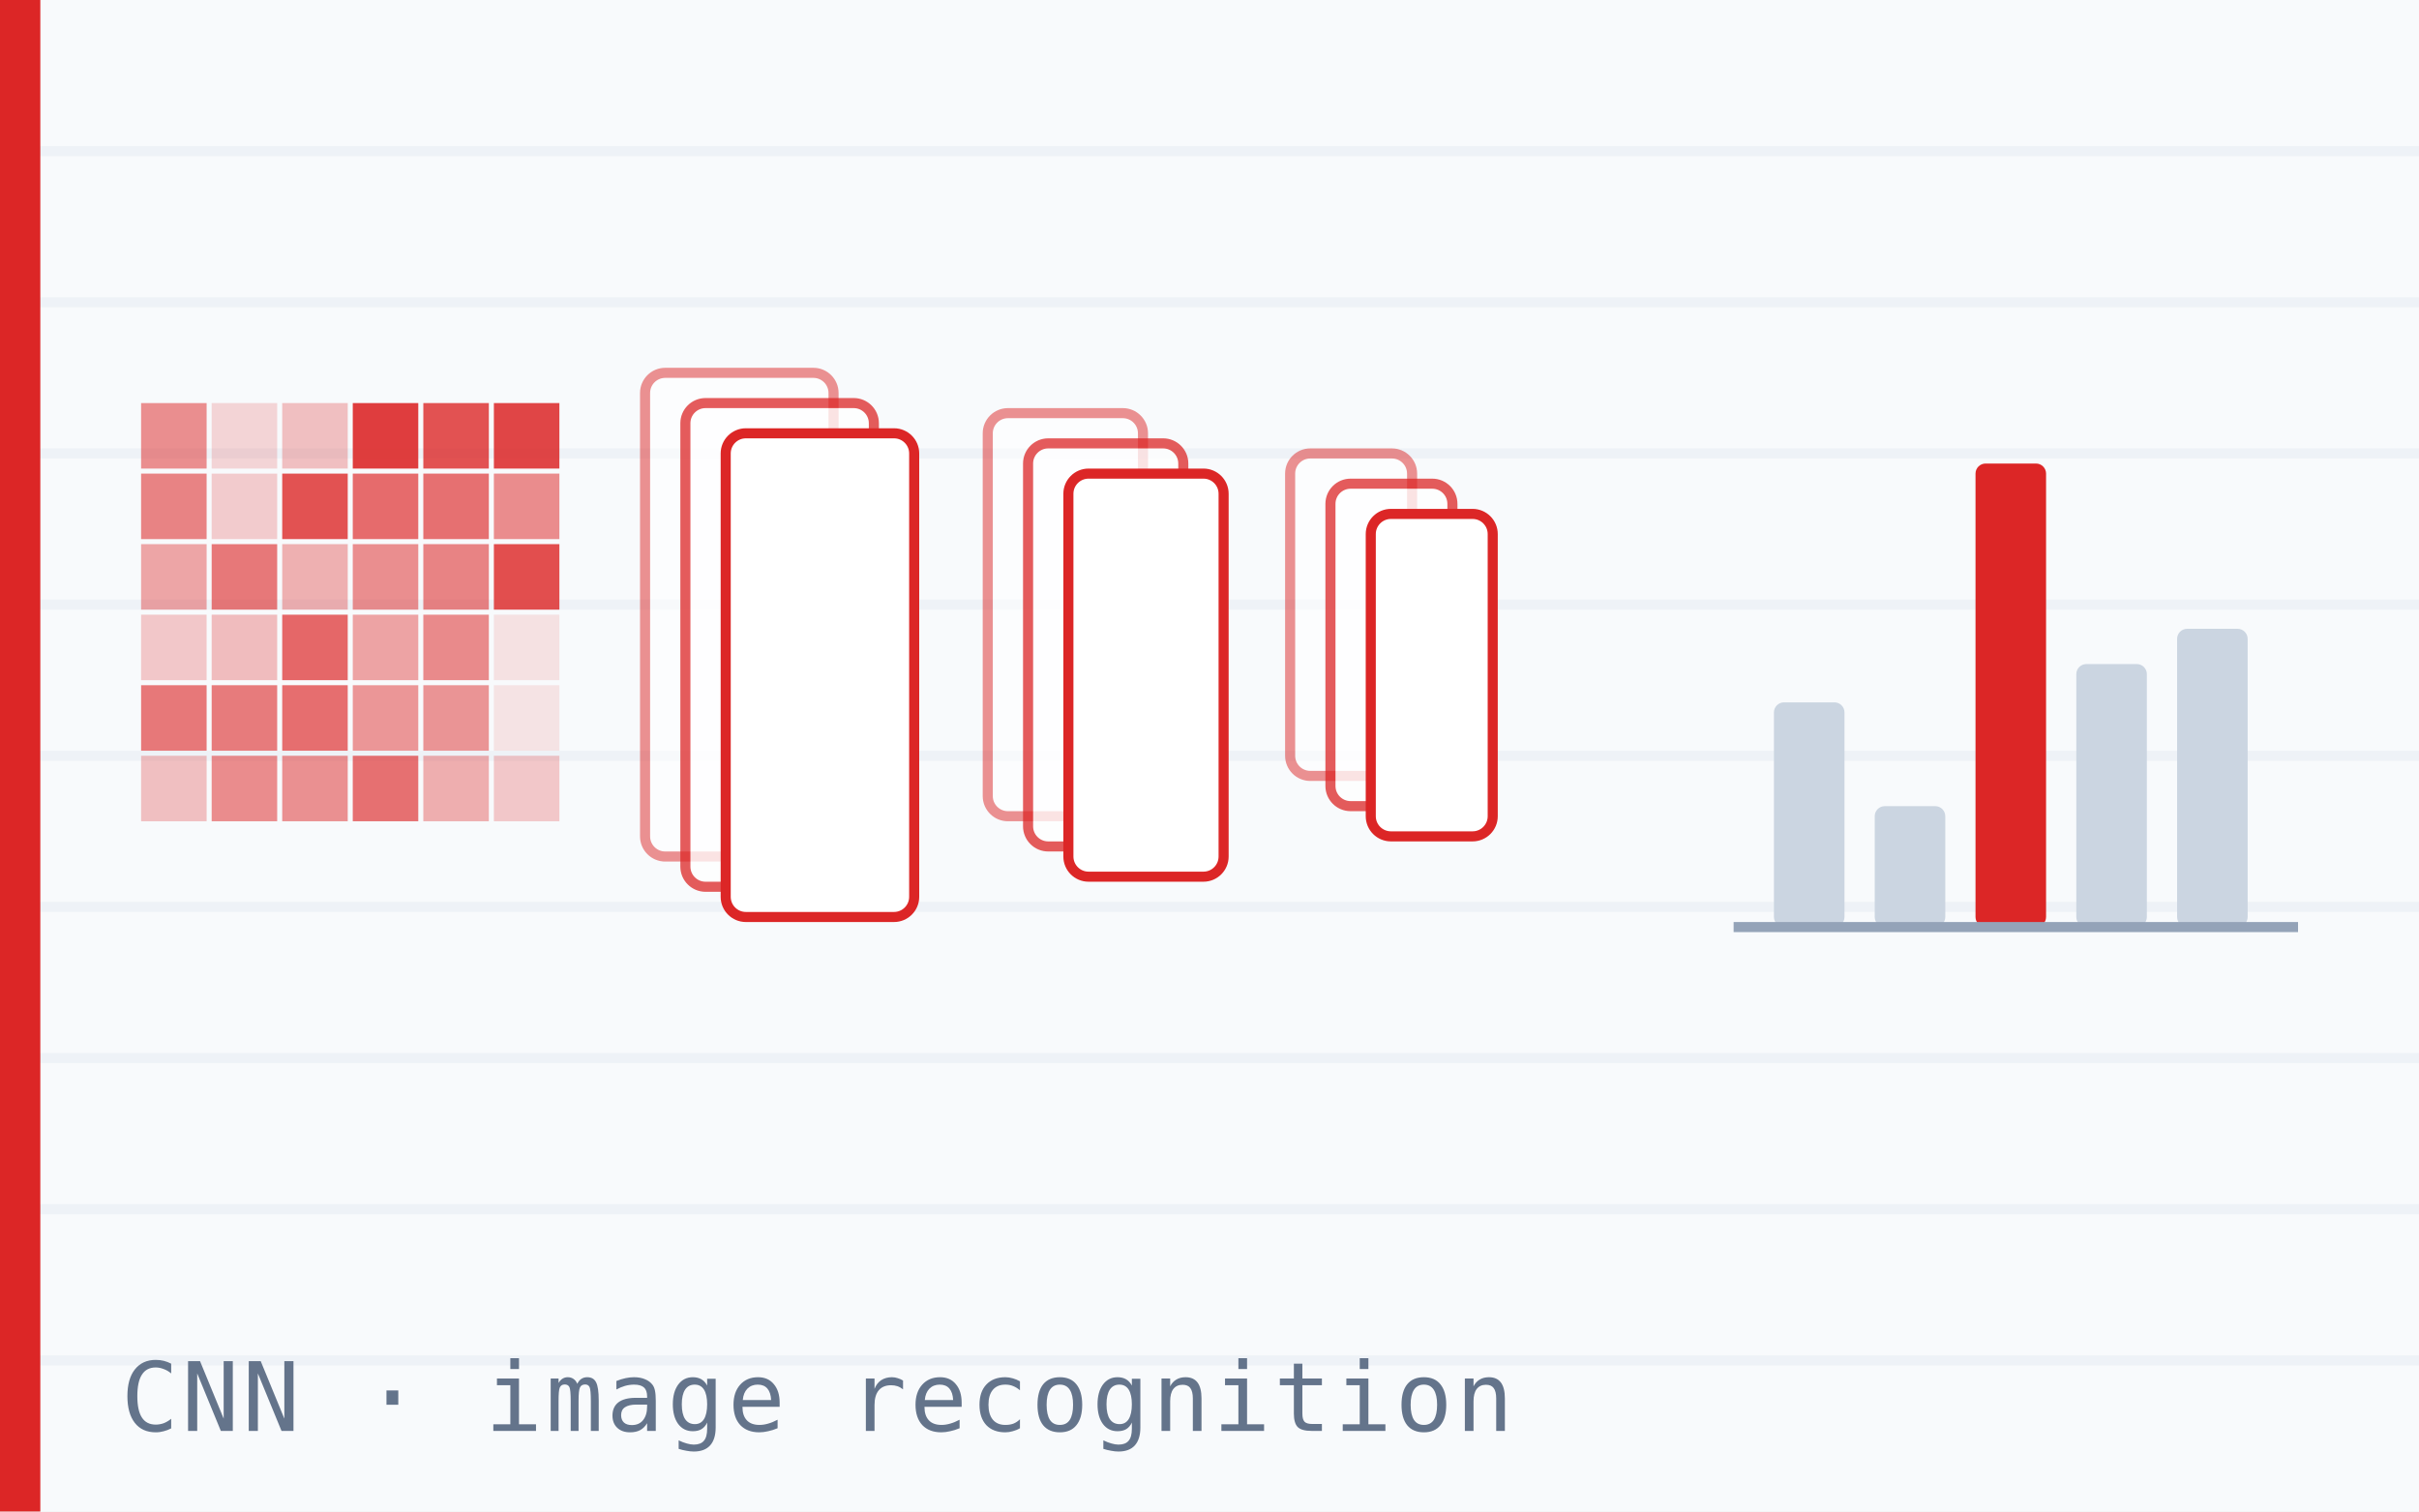
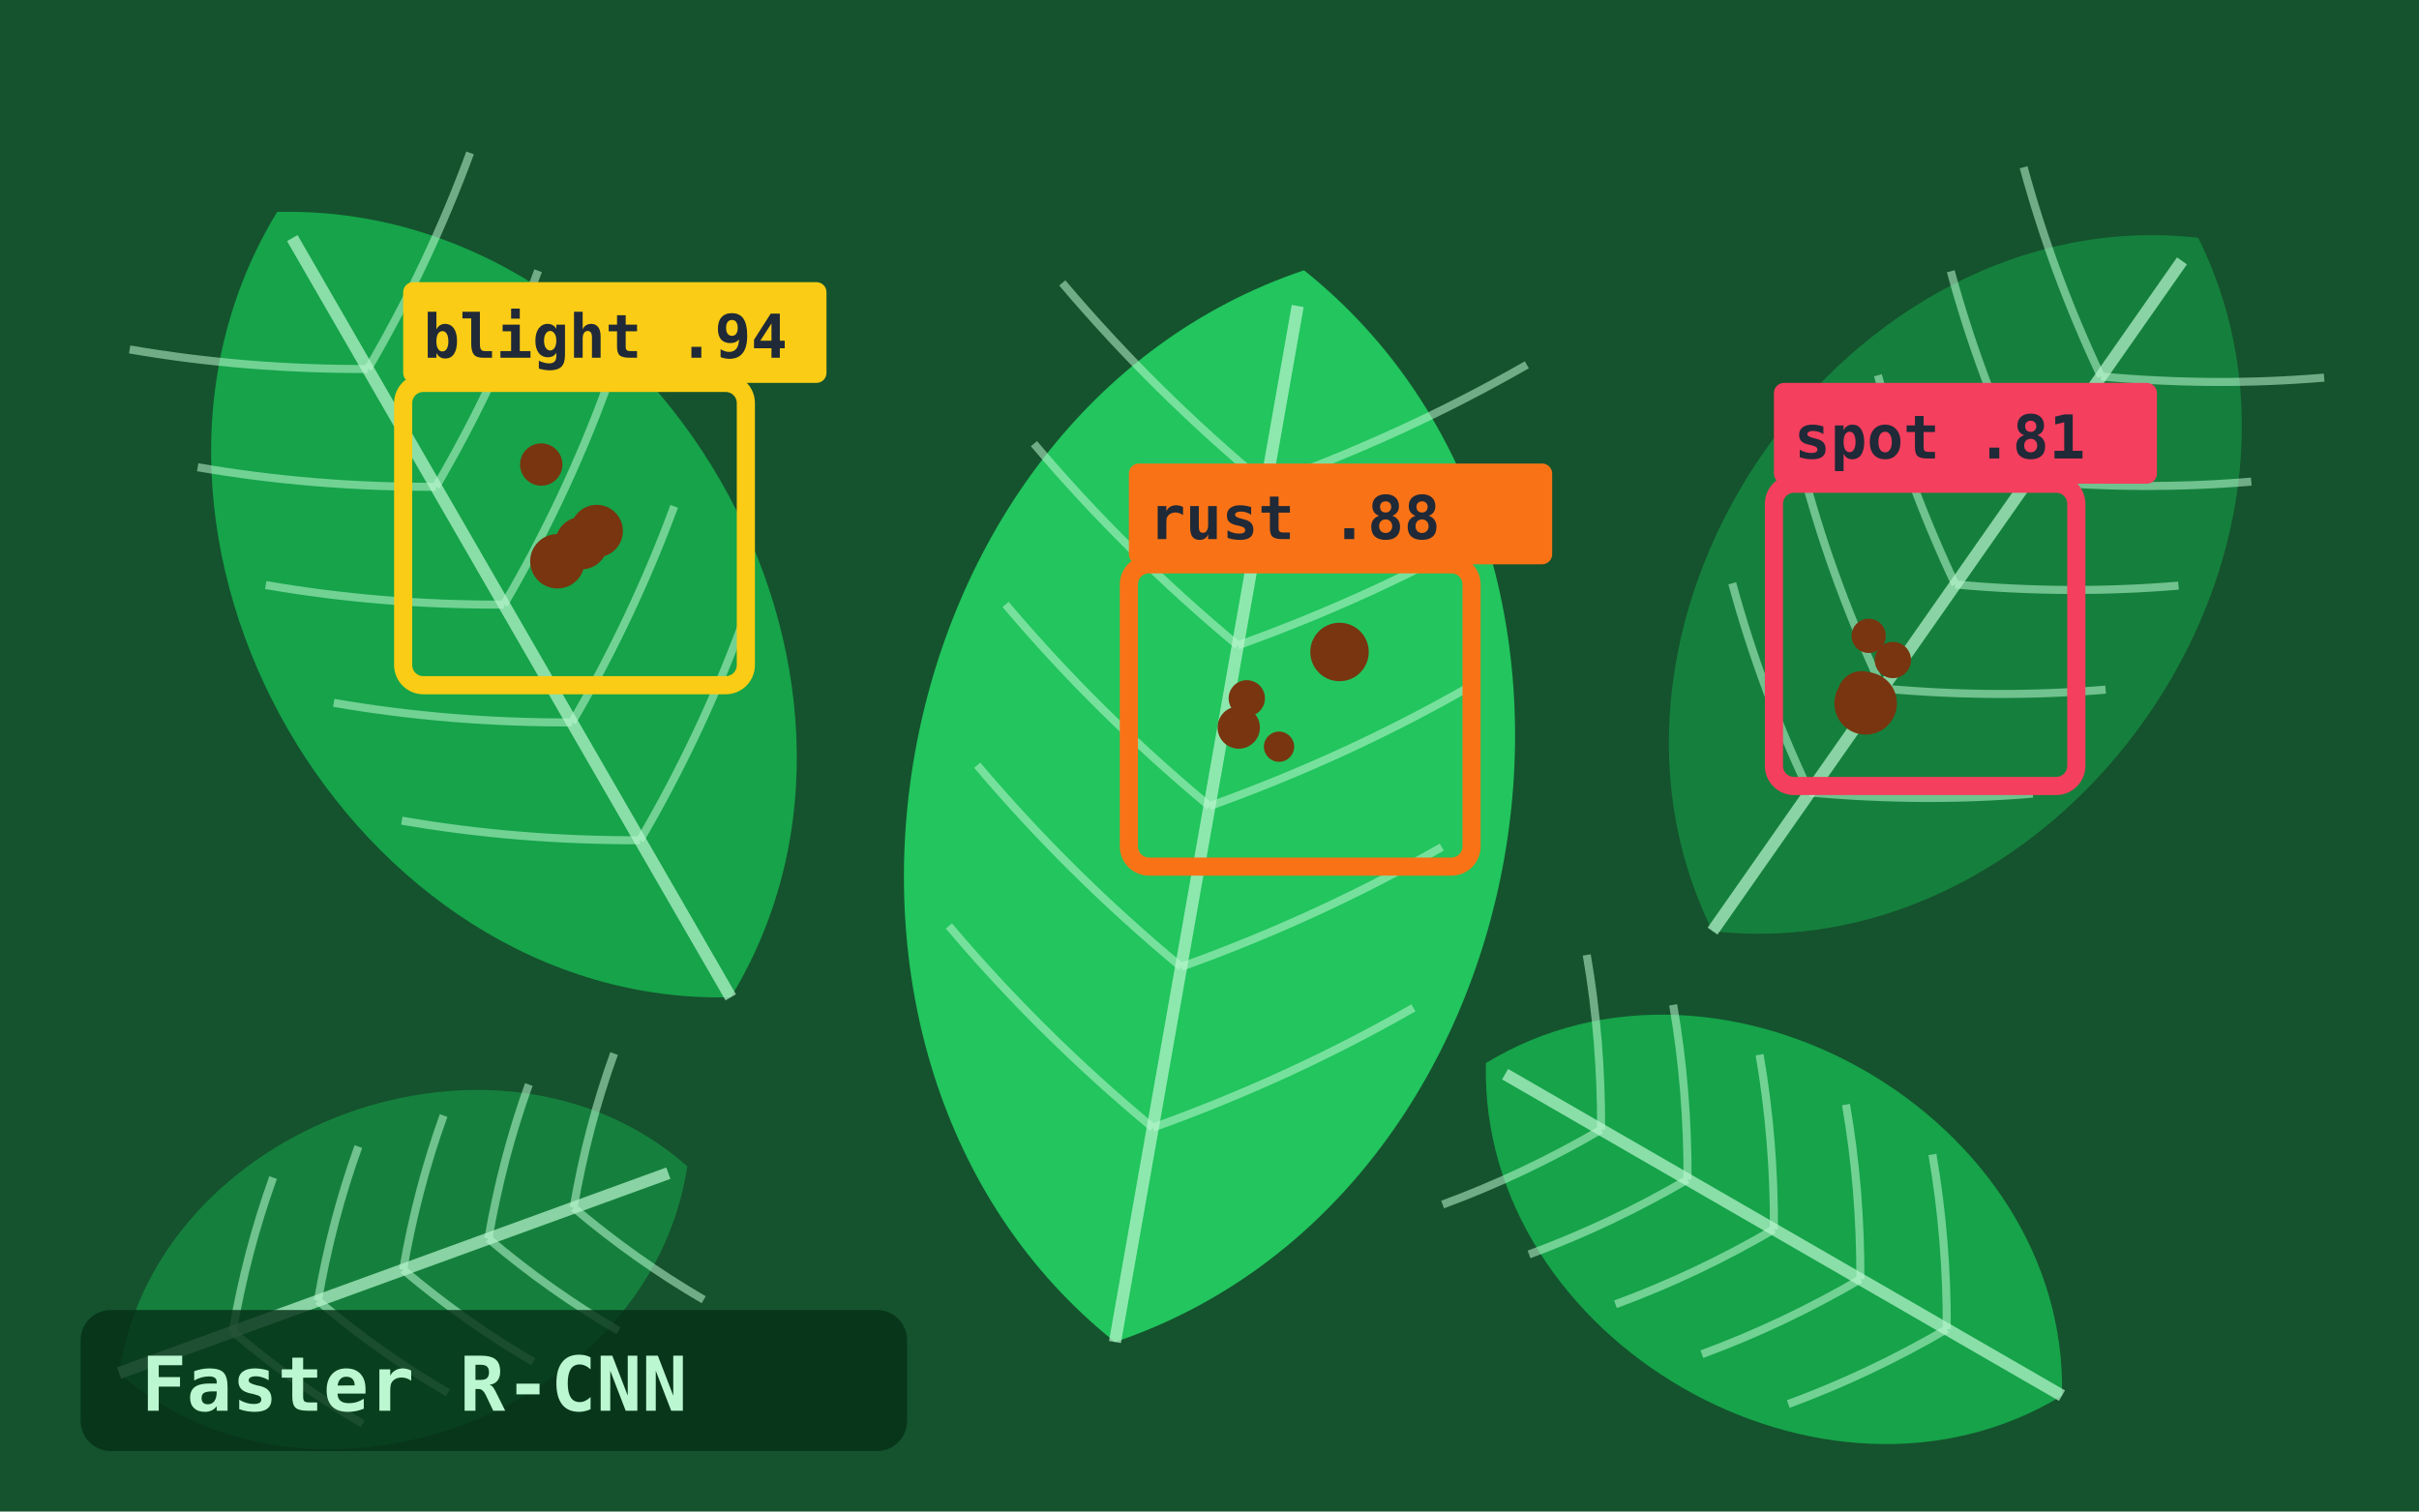
<svg xmlns="http://www.w3.org/2000/svg" viewBox="0 0 240 150" width="240" height="150">
-   <rect width="240" height="150" fill="#F8FAFC" />
-   <line x1="0" y1="15" x2="240" y2="15" stroke="#EEF2F7" stroke-width="1" />
-   <line x1="0" y1="30" x2="240" y2="30" stroke="#EEF2F7" stroke-width="1" />
-   <line x1="0" y1="45" x2="240" y2="45" stroke="#EEF2F7" stroke-width="1" />
-   <line x1="0" y1="60" x2="240" y2="60" stroke="#EEF2F7" stroke-width="1" />
-   <line x1="0" y1="75" x2="240" y2="75" stroke="#EEF2F7" stroke-width="1" />
-   <line x1="0" y1="90" x2="240" y2="90" stroke="#EEF2F7" stroke-width="1" />
-   <line x1="0" y1="105" x2="240" y2="105" stroke="#EEF2F7" stroke-width="1" />
-   <line x1="0" y1="120" x2="240" y2="120" stroke="#EEF2F7" stroke-width="1" />
-   <line x1="0" y1="135" x2="240" y2="135" stroke="#EEF2F7" stroke-width="1" />
-   <rect x="14.0" y="40.0" width="6.5" height="6.5" rx="0" fill="#DC2626" opacity="0.51" />
-   <rect x="14.0" y="47.0" width="6.5" height="6.5" rx="0" fill="#DC2626" opacity="0.56" />
-   <rect x="14.0" y="54.0" width="6.5" height="6.5" rx="0" fill="#DC2626" opacity="0.40" />
-   <rect x="14.0" y="61.0" width="6.5" height="6.5" rx="0" fill="#DC2626" opacity="0.24" />
-   <rect x="14.0" y="68.0" width="6.5" height="6.5" rx="0" fill="#DC2626" opacity="0.61" />
-   <rect x="14.0" y="75.0" width="6.5" height="6.5" rx="0" fill="#DC2626" opacity="0.28" />
-   <rect x="21.0" y="40.0" width="6.5" height="6.5" rx="0" fill="#DC2626" opacity="0.18" />
-   <rect x="21.0" y="47.0" width="6.5" height="6.5" rx="0" fill="#DC2626" opacity="0.22" />
-   <rect x="21.0" y="54.0" width="6.5" height="6.5" rx="0" fill="#DC2626" opacity="0.61" />
-   <rect x="21.0" y="61.0" width="6.5" height="6.5" rx="0" fill="#DC2626" opacity="0.29" />
-   <rect x="21.0" y="68.0" width="6.5" height="6.5" rx="0" fill="#DC2626" opacity="0.60" />
-   <rect x="21.0" y="75.0" width="6.5" height="6.5" rx="0" fill="#DC2626" opacity="0.52" />
-   <rect x="28.0" y="40.0" width="6.5" height="6.5" rx="0" fill="#DC2626" opacity="0.28" />
-   <rect x="28.0" y="47.0" width="6.5" height="6.5" rx="0" fill="#DC2626" opacity="0.79" />
-   <rect x="28.0" y="54.0" width="6.5" height="6.5" rx="0" fill="#DC2626" opacity="0.35" />
-   <rect x="28.0" y="61.0" width="6.5" height="6.5" rx="0" fill="#DC2626" opacity="0.69" />
-   <rect x="28.0" y="68.0" width="6.5" height="6.5" rx="0" fill="#DC2626" opacity="0.66" />
-   <rect x="28.0" y="75.0" width="6.5" height="6.5" rx="0" fill="#DC2626" opacity="0.50" />
-   <rect x="35.0" y="40.0" width="6.5" height="6.5" rx="0" fill="#DC2626" opacity="0.89" />
-   <rect x="35.0" y="47.0" width="6.5" height="6.5" rx="0" fill="#DC2626" opacity="0.67" />
-   <rect x="35.0" y="54.0" width="6.5" height="6.5" rx="0" fill="#DC2626" opacity="0.51" />
-   <rect x="35.0" y="61.0" width="6.5" height="6.5" rx="0" fill="#DC2626" opacity="0.41" />
-   <rect x="35.0" y="68.0" width="6.5" height="6.5" rx="0" fill="#DC2626" opacity="0.47" />
-   <rect x="35.0" y="75.0" width="6.5" height="6.5" rx="0" fill="#DC2626" opacity="0.65" />
-   <rect x="42.0" y="40.0" width="6.5" height="6.5" rx="0" fill="#DC2626" opacity="0.79" />
-   <rect x="42.0" y="47.0" width="6.5" height="6.5" rx="0" fill="#DC2626" opacity="0.65" />
-   <rect x="42.0" y="54.0" width="6.5" height="6.5" rx="0" fill="#DC2626" opacity="0.56" />
-   <rect x="42.0" y="61.0" width="6.5" height="6.5" rx="0" fill="#DC2626" opacity="0.53" />
-   <rect x="42.0" y="68.0" width="6.5" height="6.5" rx="0" fill="#DC2626" opacity="0.48" />
-   <rect x="42.0" y="75.0" width="6.5" height="6.5" rx="0" fill="#DC2626" opacity="0.36" />
-   <rect x="49.0" y="40.0" width="6.5" height="6.5" rx="0" fill="#DC2626" opacity="0.85" />
-   <rect x="49.0" y="47.0" width="6.5" height="6.5" rx="0" fill="#DC2626" opacity="0.52" />
-   <rect x="49.0" y="54.0" width="6.5" height="6.5" rx="0" fill="#DC2626" opacity="0.81" />
-   <rect x="49.0" y="61.0" width="6.5" height="6.5" rx="0" fill="#DC2626" opacity="0.12" />
-   <rect x="49.0" y="68.0" width="6.5" height="6.5" rx="0" fill="#DC2626" opacity="0.11" />
-   <rect x="49.0" y="75.0" width="6.5" height="6.5" rx="0" fill="#DC2626" opacity="0.24" />
-   <rect x="64.0" y="37.0" width="18.7" height="48.0" rx="2" fill="#FFFFFF" stroke="#DC2626" stroke-width="1" opacity="0.5" />
-   <rect x="68.0" y="40.0" width="18.7" height="48.0" rx="2" fill="#FFFFFF" stroke="#DC2626" stroke-width="1" opacity="0.75" />
-   <rect x="72.0" y="43.0" width="18.7" height="48.0" rx="2" fill="#FFFFFF" stroke="#DC2626" stroke-width="1" opacity="1.0" />
-   <rect x="98.0" y="41.0" width="15.4" height="40.0" rx="2" fill="#FFFFFF" stroke="#DC2626" stroke-width="1" opacity="0.5" />
-   <rect x="102.0" y="44.0" width="15.4" height="40.0" rx="2" fill="#FFFFFF" stroke="#DC2626" stroke-width="1" opacity="0.75" />
-   <rect x="106.0" y="47.0" width="15.4" height="40.0" rx="2" fill="#FFFFFF" stroke="#DC2626" stroke-width="1" opacity="1.0" />
-   <rect x="128.0" y="45.0" width="12.1" height="32.0" rx="2" fill="#FFFFFF" stroke="#DC2626" stroke-width="1" opacity="0.5" />
-   <rect x="132.0" y="48.0" width="12.1" height="32.0" rx="2" fill="#FFFFFF" stroke="#DC2626" stroke-width="1" opacity="0.75" />
-   <rect x="136.0" y="51.0" width="12.1" height="32.0" rx="2" fill="#FFFFFF" stroke="#DC2626" stroke-width="1" opacity="1.0" />
-   <rect x="176.0" y="69.7" width="7.0" height="22.3" rx="1" fill="#CBD5E1" />
-   <rect x="186.0" y="80.0" width="7.0" height="12.0" rx="1" fill="#CBD5E1" />
-   <rect x="196.0" y="46.0" width="7.0" height="46.0" rx="1" fill="#DC2626" />
-   <rect x="206.0" y="65.9" width="7.0" height="26.1" rx="1" fill="#CBD5E1" />
-   <rect x="216.0" y="62.4" width="7.0" height="29.6" rx="1" fill="#CBD5E1" />
-   <line x1="172" y1="92" x2="228" y2="92" stroke="#94A3B8" />
-   <rect x="0" y="0" width="4" height="150" fill="#DC2626" />
-   <text x="12" y="142" font-family="'IBM Plex Mono',Consolas,monospace" font-size="9.5" fill="#64748B" letter-spacing=".3">CNN · image recognition</text>
+   <rect x="0" y="0" width="240" height="150" rx="0" fill="#14532D" />
+   <g transform="translate(50,60) rotate(-30)">
+     <path d="M0 -45 C33 -27 33 27 0 45 C-33 27 -33 -27 0 -45z" fill="#16A34A" />
+     <line x1="0" y1="-42" x2="0" y2="45" stroke="#BBF7D0" stroke-width="1.2" opacity=".7" />
+     <path d="M0 -27 q10.5 -6 19.5 -13.5 M0 -27 q-10.5 -6 -19.5 -13.5" fill="none" stroke="#BBF7D0" stroke-width="0.8" opacity=".55" />
+     <path d="M0 -13.5 q10.5 -6 19.5 -13.5 M0 -13.5 q-10.5 -6 -19.5 -13.5" fill="none" stroke="#BBF7D0" stroke-width="0.8" opacity=".55" />
+     <path d="M0 0 q10.5 -6 19.5 -13.5 M0 0 q-10.5 -6 -19.5 -13.5" fill="none" stroke="#BBF7D0" stroke-width="0.8" opacity=".55" />
+     <path d="M0 13.5 q10.5 -6 19.5 -13.5 M0 13.5 q-10.5 -6 -19.5 -13.5" fill="none" stroke="#BBF7D0" stroke-width="0.8" opacity=".55" />
+     <path d="M0 27 q10.5 -6 19.5 -13.5 M0 27 q-10.5 -6 -19.5 -13.5" fill="none" stroke="#BBF7D0" stroke-width="0.8" opacity=".55" />
+   </g>
+   <g transform="translate(120,80) rotate(10)">
+     <path d="M0 -54 C39.6 -32.4 39.6 32.4 0 54 C-39.6 32.4 -39.6 -32.4 0 -54z" fill="#22C55E" />
+     <line x1="0" y1="-50.4" x2="0" y2="54" stroke="#BBF7D0" stroke-width="1.2" opacity=".7" />
+     <path d="M0 -32.4 q12.6 -7.2 23.4 -16.2 M0 -32.4 q-12.6 -7.2 -23.4 -16.2" fill="none" stroke="#BBF7D0" stroke-width="0.8" opacity=".55" />
+     <path d="M0 -16.2 q12.6 -7.2 23.4 -16.2 M0 -16.2 q-12.6 -7.2 -23.4 -16.2" fill="none" stroke="#BBF7D0" stroke-width="0.8" opacity=".55" />
+     <path d="M0 0 q12.6 -7.2 23.4 -16.2 M0 0 q-12.6 -7.2 -23.4 -16.2" fill="none" stroke="#BBF7D0" stroke-width="0.8" opacity=".55" />
+     <path d="M0 16.2 q12.6 -7.2 23.4 -16.2 M0 16.2 q-12.6 -7.2 -23.4 -16.2" fill="none" stroke="#BBF7D0" stroke-width="0.8" opacity=".55" />
+     <path d="M0 32.4 q12.6 -7.2 23.4 -16.2 M0 32.4 q-12.6 -7.2 -23.4 -16.2" fill="none" stroke="#BBF7D0" stroke-width="0.8" opacity=".55" />
+   </g>
+   <g transform="translate(194,58) rotate(35)">
+     <path d="M0 -42 C30.8 -25.2 30.8 25.2 0 42 C-30.8 25.2 -30.8 -25.2 0 -42z" fill="#15803D" />
+     <line x1="0" y1="-39.2" x2="0" y2="42" stroke="#BBF7D0" stroke-width="1.2" opacity=".7" />
+     <path d="M0 -25.2 q9.8 -5.6 18.2 -12.6 M0 -25.2 q-9.8 -5.6 -18.2 -12.6" fill="none" stroke="#BBF7D0" stroke-width="0.8" opacity=".55" />
+     <path d="M0 -12.6 q9.8 -5.6 18.2 -12.6 M0 -12.6 q-9.8 -5.6 -18.2 -12.6" fill="none" stroke="#BBF7D0" stroke-width="0.8" opacity=".55" />
+     <path d="M0 0 q9.8 -5.6 18.2 -12.6 M0 0 q-9.8 -5.6 -18.2 -12.6" fill="none" stroke="#BBF7D0" stroke-width="0.8" opacity=".55" />
+     <path d="M0 12.6 q9.8 -5.6 18.2 -12.6 M0 12.6 q-9.8 -5.6 -18.2 -12.6" fill="none" stroke="#BBF7D0" stroke-width="0.8" opacity=".55" />
+     <path d="M0 25.2 q9.8 -5.6 18.2 -12.6 M0 25.2 q-9.8 -5.6 -18.2 -12.6" fill="none" stroke="#BBF7D0" stroke-width="0.8" opacity=".55" />
+   </g>
+   <g transform="translate(176,122) rotate(-60)">
+     <path d="M0 -33 C24.2 -19.8 24.2 19.8 0 33 C-24.2 19.8 -24.2 -19.8 0 -33z" fill="#16A34A" />
+     <line x1="0" y1="-30.8" x2="0" y2="33" stroke="#BBF7D0" stroke-width="1.2" opacity=".7" />
+     <path d="M0 -19.8 q7.7 -4.4 14.3 -9.9 M0 -19.8 q-7.7 -4.4 -14.3 -9.9" fill="none" stroke="#BBF7D0" stroke-width="0.8" opacity=".55" />
+     <path d="M0 -9.9 q7.7 -4.4 14.3 -9.9 M0 -9.9 q-7.7 -4.4 -14.3 -9.9" fill="none" stroke="#BBF7D0" stroke-width="0.8" opacity=".55" />
+     <path d="M0 0 q7.7 -4.4 14.3 -9.9 M0 0 q-7.7 -4.4 -14.3 -9.9" fill="none" stroke="#BBF7D0" stroke-width="0.8" opacity=".55" />
+     <path d="M0 9.9 q7.7 -4.4 14.3 -9.9 M0 9.9 q-7.7 -4.4 -14.3 -9.9" fill="none" stroke="#BBF7D0" stroke-width="0.8" opacity=".55" />
+     <path d="M0 19.8 q7.7 -4.4 14.3 -9.9 M0 19.8 q-7.7 -4.4 -14.3 -9.9" fill="none" stroke="#BBF7D0" stroke-width="0.8" opacity=".55" />
+   </g>
+   <g transform="translate(40,126) rotate(70)">
+     <path d="M0 -30 C22 -18 22 18 0 30 C-22 18 -22 -18 0 -30z" fill="#15803D" />
+     <line x1="0" y1="-28" x2="0" y2="30" stroke="#BBF7D0" stroke-width="1.2" opacity=".7" />
+     <path d="M0 -18 q7 -4 13 -9 M0 -18 q-7 -4 -13 -9" fill="none" stroke="#BBF7D0" stroke-width="0.8" opacity=".55" />
+     <path d="M0 -9 q7 -4 13 -9 M0 -9 q-7 -4 -13 -9" fill="none" stroke="#BBF7D0" stroke-width="0.8" opacity=".55" />
+     <path d="M0 0 q7 -4 13 -9 M0 0 q-7 -4 -13 -9" fill="none" stroke="#BBF7D0" stroke-width="0.8" opacity=".55" />
+     <path d="M0 9 q7 -4 13 -9 M0 9 q-7 -4 -13 -9" fill="none" stroke="#BBF7D0" stroke-width="0.8" opacity=".55" />
+     <path d="M0 18 q7 -4 13 -9 M0 18 q-7 -4 -13 -9" fill="none" stroke="#BBF7D0" stroke-width="0.8" opacity=".55" />
+   </g>
+   <circle cx="57.7" cy="53.9" r="2.6" fill="#78350F" />
+   <circle cx="53.7" cy="46.1" r="2.1" fill="#78350F" />
+   <circle cx="55.3" cy="55.7" r="2.7" fill="#78350F" />
+   <circle cx="59.2" cy="52.7" r="2.6" fill="#78350F" />
+   <circle cx="123.7" cy="69.3" r="1.8" fill="#78350F" />
+   <circle cx="132.9" cy="64.7" r="2.9" fill="#78350F" />
+   <circle cx="122.9" cy="72.2" r="2.1" fill="#78350F" />
+   <circle cx="126.9" cy="74.1" r="1.5" fill="#78350F" />
+   <circle cx="184.7" cy="69" r="2.4" fill="#78350F" />
+   <circle cx="185.1" cy="69.8" r="3.1" fill="#78350F" />
+   <circle cx="185.4" cy="63.1" r="1.7" fill="#78350F" />
+   <circle cx="187.8" cy="65.5" r="1.8" fill="#78350F" />
+   <rect x="40" y="38" width="34" height="30" rx="2" fill="none" stroke="#FACC15" stroke-width="1.8" />
+   <rect x="40" y="28" width="42" height="10" rx="1" fill="#FACC15" />
+   <text x="42" y="35.5" font-family="'IBM Plex Mono',Consolas,monospace" font-size="6" font-weight="700" fill="#1F2937" text-anchor="start">blight .94</text>
+   <rect x="112" y="56" width="34" height="30" rx="2" fill="none" stroke="#F97316" stroke-width="1.8" />
+   <rect x="112" y="46" width="42" height="10" rx="1" fill="#F97316" />
+   <text x="114" y="53.5" font-family="'IBM Plex Mono',Consolas,monospace" font-size="6" font-weight="700" fill="#1F2937" text-anchor="start">rust .88</text>
+   <rect x="176" y="48" width="30" height="30" rx="2" fill="none" stroke="#F43F5E" stroke-width="1.8" />
+   <rect x="176" y="38" width="38" height="10" rx="1" fill="#F43F5E" />
+   <text x="178" y="45.5" font-family="'IBM Plex Mono',Consolas,monospace" font-size="6" font-weight="700" fill="#1F2937" text-anchor="start">spot .81</text>
+   <rect x="8" y="130" width="82" height="14" rx="3" fill="#052E16" opacity=".8" />
+   <text x="14" y="140" font-family="'IBM Plex Mono',Consolas,monospace" font-size="7.5" font-weight="700" fill="#BBF7D0" text-anchor="start">Faster R-CNN</text>
</svg>
